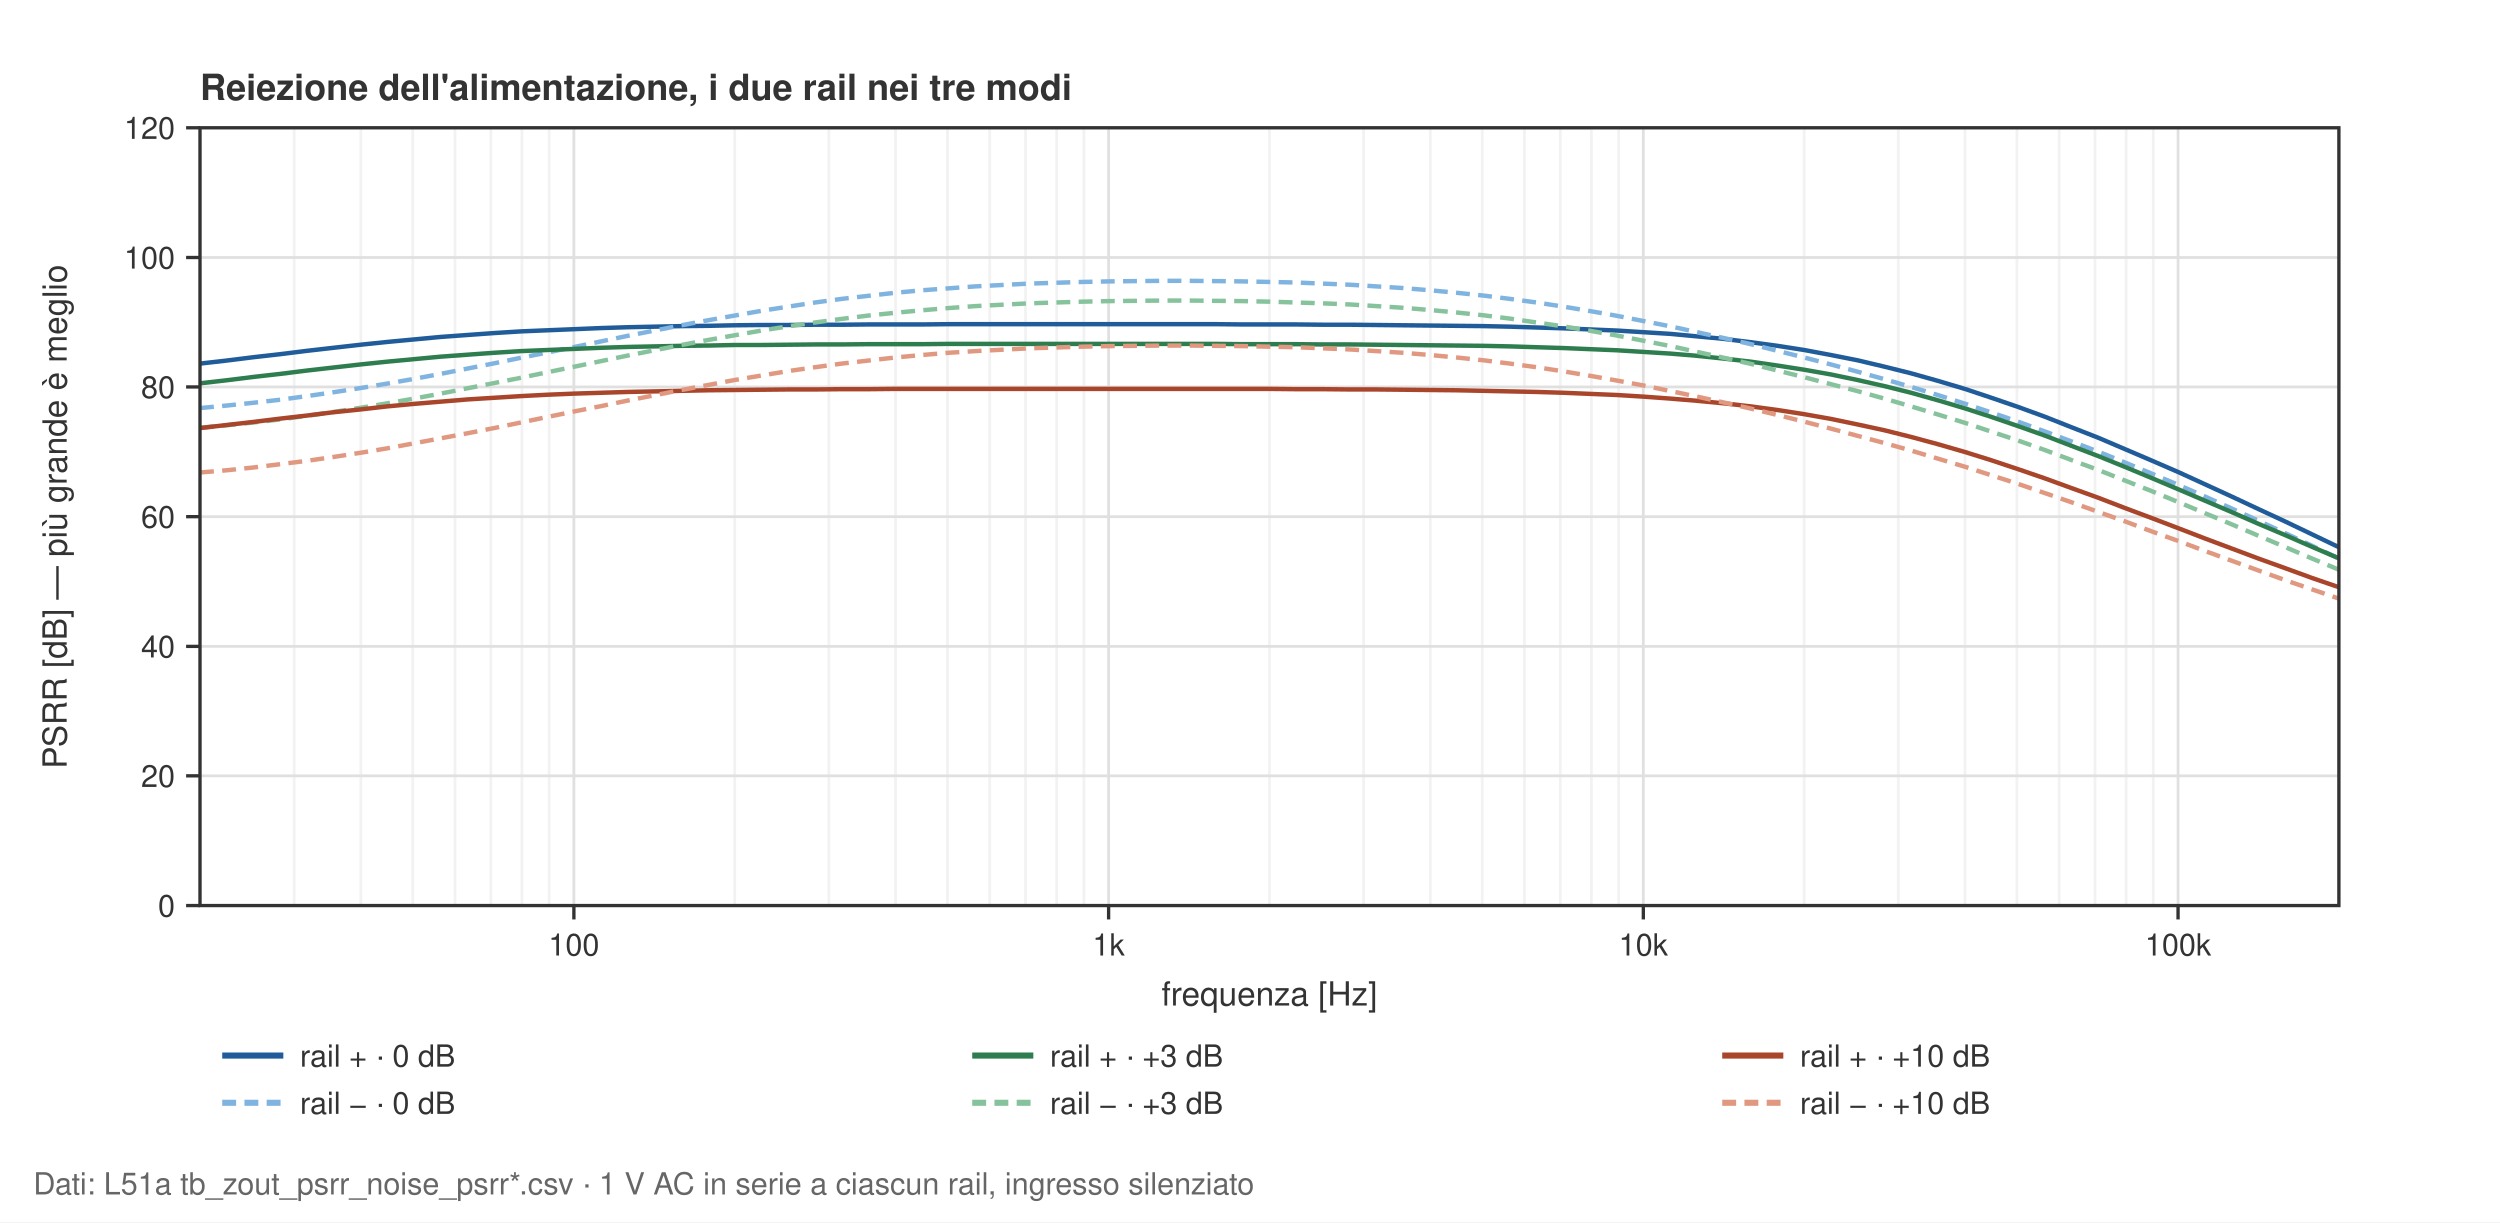
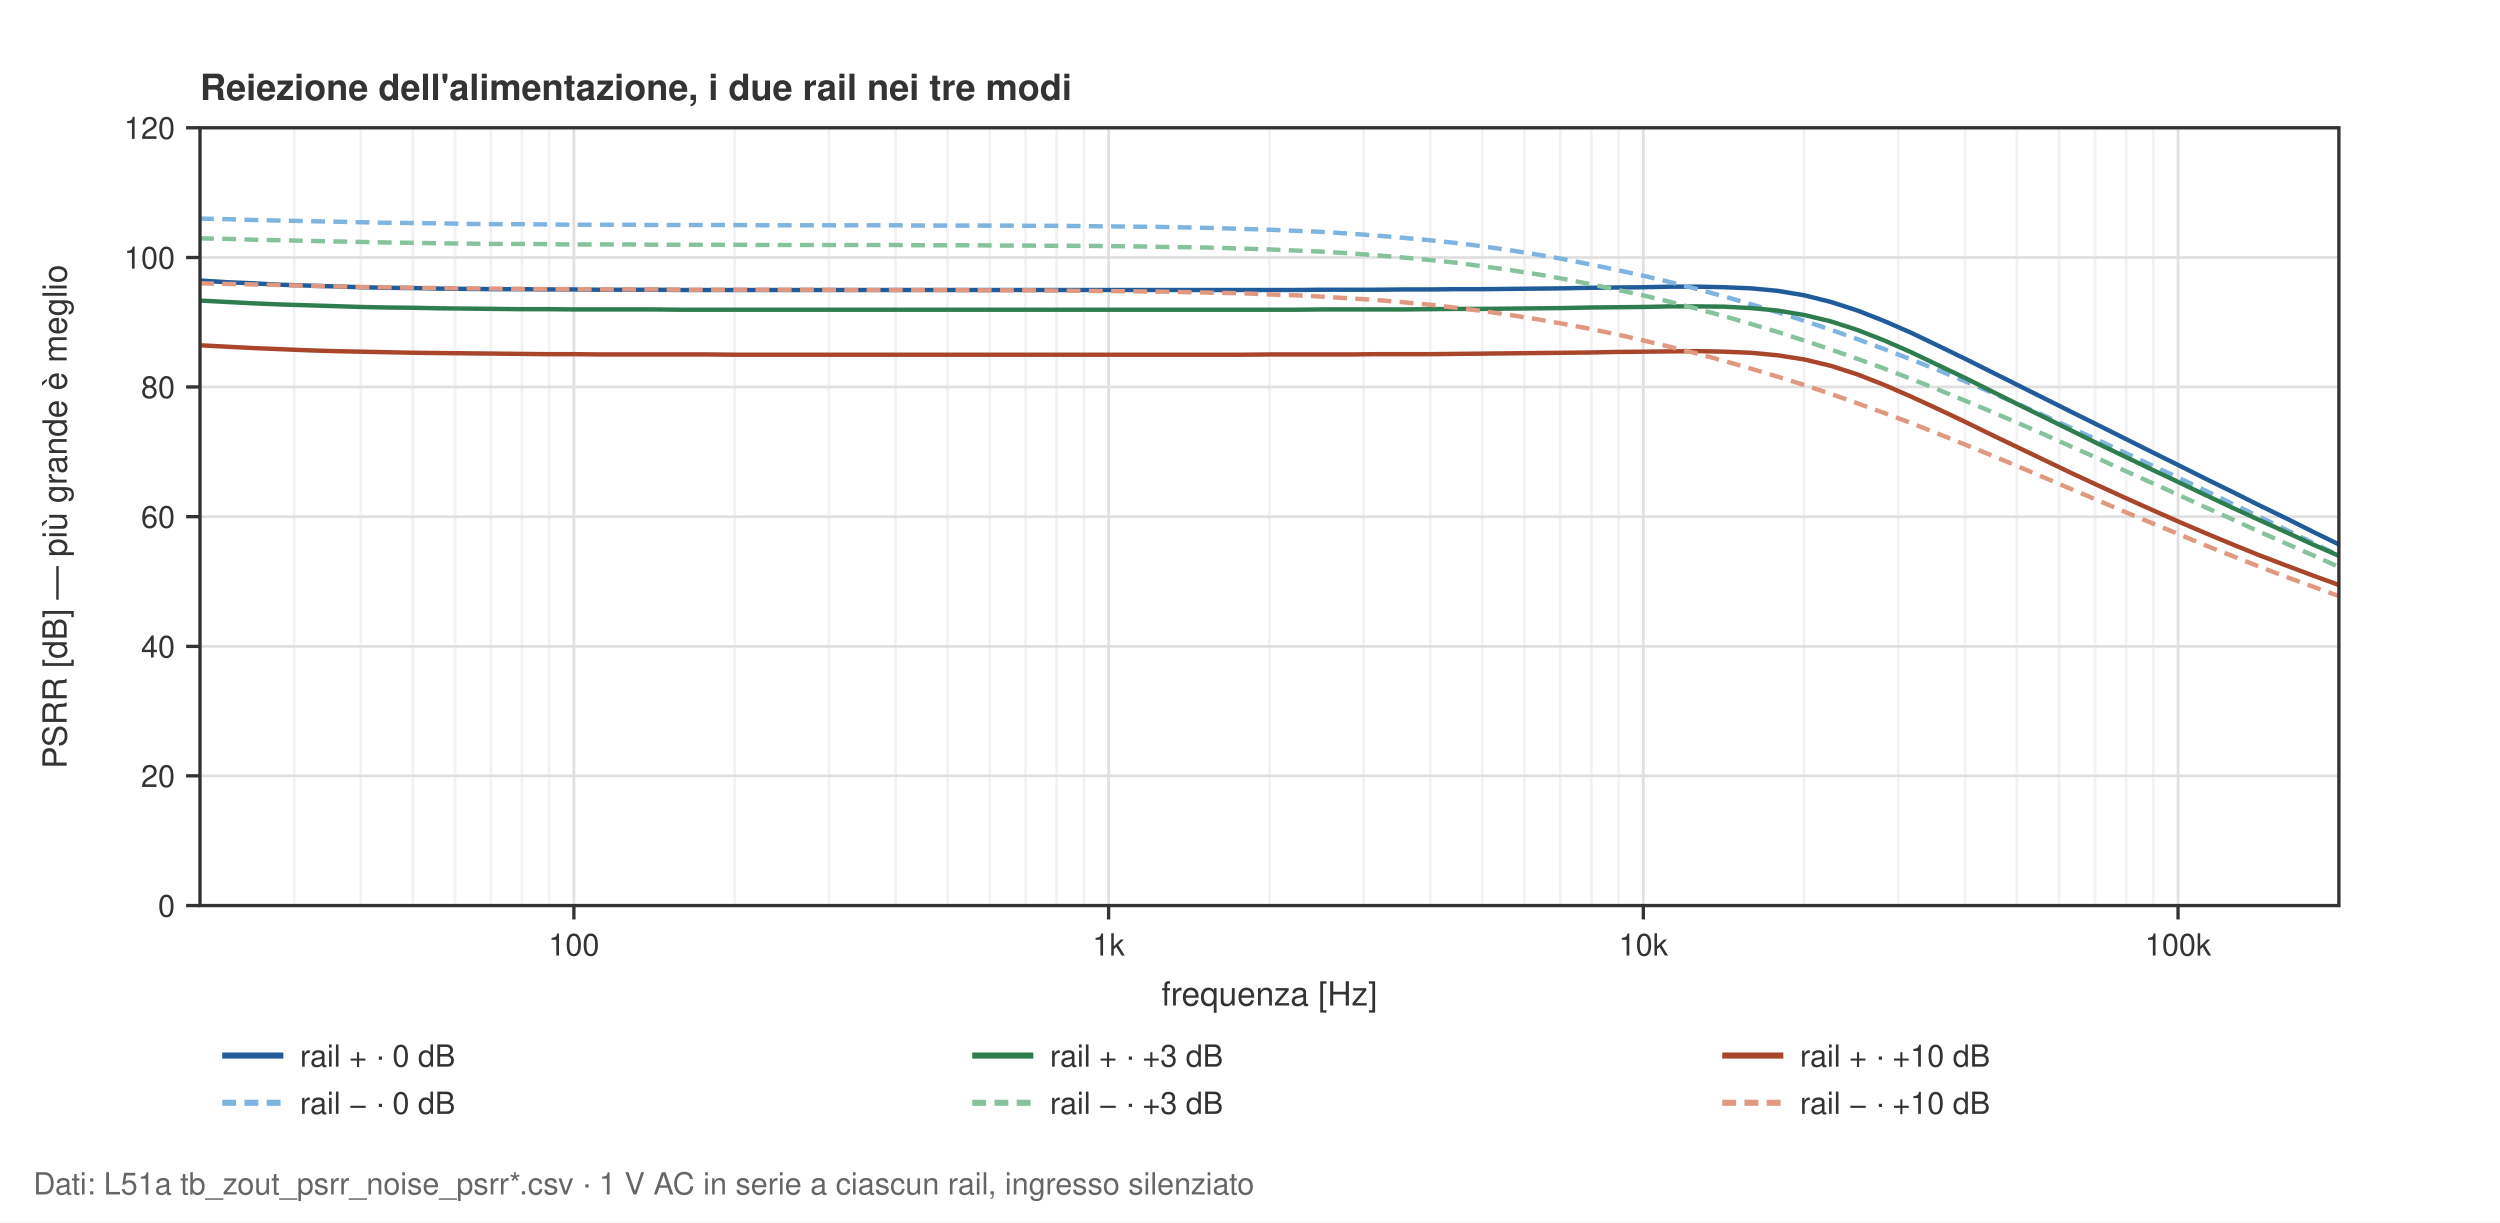
<svg xmlns="http://www.w3.org/2000/svg" width="900" height="440" viewBox="0 0 900 440" font-family="Helvetica, Arial, sans-serif">
  <rect width="900" height="440" fill="#ffffff" />
  <rect x="72" y="46" width="770" height="280" fill="#ffffff" stroke="none" />
  <line x1="72.0" y1="46" x2="72.0" y2="326" stroke="#f2f2f2" stroke-width="1" />
  <line x1="105.9" y1="46" x2="105.9" y2="326" stroke="#f2f2f2" stroke-width="1" />
  <line x1="129.9" y1="46" x2="129.9" y2="326" stroke="#f2f2f2" stroke-width="1" />
  <line x1="148.6" y1="46" x2="148.6" y2="326" stroke="#f2f2f2" stroke-width="1" />
  <line x1="163.8" y1="46" x2="163.8" y2="326" stroke="#f2f2f2" stroke-width="1" />
  <line x1="176.7" y1="46" x2="176.7" y2="326" stroke="#f2f2f2" stroke-width="1" />
  <line x1="187.9" y1="46" x2="187.9" y2="326" stroke="#f2f2f2" stroke-width="1" />
  <line x1="197.7" y1="46" x2="197.7" y2="326" stroke="#f2f2f2" stroke-width="1" />
  <line x1="264.5" y1="46" x2="264.5" y2="326" stroke="#f2f2f2" stroke-width="1" />
  <line x1="298.4" y1="46" x2="298.4" y2="326" stroke="#f2f2f2" stroke-width="1" />
  <line x1="322.4" y1="46" x2="322.4" y2="326" stroke="#f2f2f2" stroke-width="1" />
  <line x1="341.1" y1="46" x2="341.1" y2="326" stroke="#f2f2f2" stroke-width="1" />
  <line x1="356.3" y1="46" x2="356.3" y2="326" stroke="#f2f2f2" stroke-width="1" />
  <line x1="369.2" y1="46" x2="369.2" y2="326" stroke="#f2f2f2" stroke-width="1" />
  <line x1="380.4" y1="46" x2="380.4" y2="326" stroke="#f2f2f2" stroke-width="1" />
  <line x1="390.2" y1="46" x2="390.2" y2="326" stroke="#f2f2f2" stroke-width="1" />
  <line x1="457.0" y1="46" x2="457.0" y2="326" stroke="#f2f2f2" stroke-width="1" />
  <line x1="490.9" y1="46" x2="490.9" y2="326" stroke="#f2f2f2" stroke-width="1" />
  <line x1="514.9" y1="46" x2="514.9" y2="326" stroke="#f2f2f2" stroke-width="1" />
  <line x1="533.6" y1="46" x2="533.6" y2="326" stroke="#f2f2f2" stroke-width="1" />
  <line x1="548.8" y1="46" x2="548.8" y2="326" stroke="#f2f2f2" stroke-width="1" />
  <line x1="561.7" y1="46" x2="561.7" y2="326" stroke="#f2f2f2" stroke-width="1" />
  <line x1="572.9" y1="46" x2="572.9" y2="326" stroke="#f2f2f2" stroke-width="1" />
  <line x1="582.7" y1="46" x2="582.7" y2="326" stroke="#f2f2f2" stroke-width="1" />
  <line x1="649.5" y1="46" x2="649.5" y2="326" stroke="#f2f2f2" stroke-width="1" />
  <line x1="683.4" y1="46" x2="683.4" y2="326" stroke="#f2f2f2" stroke-width="1" />
  <line x1="707.4" y1="46" x2="707.4" y2="326" stroke="#f2f2f2" stroke-width="1" />
  <line x1="726.1" y1="46" x2="726.1" y2="326" stroke="#f2f2f2" stroke-width="1" />
  <line x1="741.3" y1="46" x2="741.3" y2="326" stroke="#f2f2f2" stroke-width="1" />
  <line x1="754.2" y1="46" x2="754.2" y2="326" stroke="#f2f2f2" stroke-width="1" />
  <line x1="765.4" y1="46" x2="765.4" y2="326" stroke="#f2f2f2" stroke-width="1" />
  <line x1="775.2" y1="46" x2="775.2" y2="326" stroke="#f2f2f2" stroke-width="1" />
  <line x1="842.0" y1="46" x2="842.0" y2="326" stroke="#f2f2f2" stroke-width="1" />
  <line x1="206.6" y1="46" x2="206.6" y2="326" stroke="#e0e0e0" stroke-width="1" />
  <line x1="399.1" y1="46" x2="399.1" y2="326" stroke="#e0e0e0" stroke-width="1" />
  <line x1="591.6" y1="46" x2="591.6" y2="326" stroke="#e0e0e0" stroke-width="1" />
  <line x1="784.1" y1="46" x2="784.1" y2="326" stroke="#e0e0e0" stroke-width="1" />
  <line x1="72" y1="326.0" x2="842" y2="326.0" stroke="#e0e0e0" stroke-width="1" />
  <line x1="72" y1="279.3" x2="842" y2="279.3" stroke="#e0e0e0" stroke-width="1" />
  <line x1="72" y1="232.7" x2="842" y2="232.7" stroke="#e0e0e0" stroke-width="1" />
  <line x1="72" y1="186.0" x2="842" y2="186.0" stroke="#e0e0e0" stroke-width="1" />
  <line x1="72" y1="139.3" x2="842" y2="139.3" stroke="#e0e0e0" stroke-width="1" />
  <line x1="72" y1="92.7" x2="842" y2="92.7" stroke="#e0e0e0" stroke-width="1" />
  <line x1="72" y1="46.0" x2="842" y2="46.0" stroke="#e0e0e0" stroke-width="1" />
-   <polyline points="72.0,130.9 81.6,129.8 91.2,128.6 100.9,127.5 110.5,126.3 120.1,125.2 129.8,124.1 139.4,123.1 149.0,122.2 158.6,121.3 168.2,120.6 177.9,119.9 187.5,119.3 197.1,118.9 206.8,118.5 216.4,118.1 226.0,117.8 235.6,117.6 245.3,117.4 254.9,117.3 264.5,117.1 274.1,117.0 283.7,117.0 293.4,116.9 303.0,116.9 312.6,116.8 322.3,116.8 331.9,116.8 341.5,116.7 351.1,116.7 360.7,116.7 370.4,116.7 380.0,116.7 389.6,116.7 399.3,116.7 408.9,116.7 418.5,116.7 428.1,116.7 437.8,116.7 447.4,116.8 457.0,116.8 466.6,116.8 476.2,116.9 485.9,116.9 495.5,117.0 505.1,117.1 514.8,117.2 524.4,117.3 534.0,117.4 543.6,117.6 553.2,117.9 562.9,118.2 572.5,118.6 582.1,119.0 591.8,119.6 601.4,120.2 611.0,121.1 620.6,122.0 630.3,123.2 639.9,124.5 649.5,126.0 659.1,127.8 668.7,129.7 678.4,132.0 688.0,134.4 697.6,137.1 707.3,140.0 716.9,143.2 726.5,146.5 736.1,150.0 745.7,153.8 755.4,157.6 765.0,161.7 774.6,165.8 784.3,170.0 793.9,174.4 803.5,178.8 813.1,183.3 822.8,187.8 832.4,192.4 842.0,197.0" fill="none" stroke="#1f5c99" stroke-width="1.6" stroke-linejoin="round" />
-   <polyline points="72.0,146.9 81.6,146.0 91.2,145.0 100.9,143.9 110.5,142.6 120.1,141.2 129.8,139.7 139.4,138.1 149.0,136.4 158.6,134.6 168.2,132.7 177.9,130.8 187.5,128.8 197.1,126.9 206.8,124.9 216.4,122.9 226.0,120.9 235.6,119.0 245.3,117.1 254.9,115.3 264.5,113.6 274.1,111.9 283.7,110.4 293.4,108.9 303.0,107.6 312.6,106.5 322.3,105.4 331.9,104.5 341.5,103.8 351.1,103.1 360.7,102.6 370.4,102.1 380.0,101.8 389.6,101.5 399.3,101.3 408.9,101.2 418.5,101.1 428.1,101.1 437.8,101.2 447.4,101.3 457.0,101.5 466.6,101.7 476.2,102.1 485.9,102.5 495.5,103.1 505.1,103.7 514.8,104.5 524.4,105.4 534.0,106.4 543.6,107.6 553.2,108.9 562.9,110.4 572.5,112.0 582.1,113.7 591.8,115.6 601.4,117.5 611.0,119.6 620.6,121.7 630.3,123.9 639.9,126.3 649.5,128.7 659.1,131.2 668.7,133.8 678.4,136.5 688.0,139.3 697.6,142.2 707.3,145.3 716.9,148.5 726.5,151.8 736.1,155.3 745.7,158.9 755.4,162.6 765.0,166.5 774.6,170.5 784.3,174.6 793.9,178.8 803.5,183.1 813.1,187.5 822.8,192.0 832.4,196.5 842.0,201.1" fill="none" stroke="#7fb3e0" stroke-width="1.6" stroke-dasharray="5,3" stroke-linejoin="round" />
-   <polyline points="72.0,138.0 81.6,136.9 91.2,135.7 100.9,134.6 110.5,133.4 120.1,132.3 129.8,131.2 139.4,130.2 149.0,129.3 158.6,128.4 168.2,127.7 177.9,127.0 187.5,126.4 197.1,126.0 206.8,125.6 216.4,125.2 226.0,124.9 235.6,124.7 245.3,124.5 254.9,124.4 264.5,124.2 274.1,124.2 283.7,124.1 293.4,124.0 303.0,124.0 312.6,123.9 322.3,123.9 331.9,123.9 341.5,123.8 351.1,123.8 360.7,123.8 370.4,123.8 380.0,123.8 389.6,123.8 399.3,123.8 408.9,123.8 418.5,123.8 428.1,123.8 437.8,123.8 447.4,123.9 457.0,123.9 466.6,123.9 476.2,124.0 485.9,124.0 495.5,124.1 505.1,124.2 514.8,124.3 524.4,124.4 534.0,124.5 543.6,124.7 553.2,125.0 562.9,125.3 572.5,125.7 582.1,126.1 591.8,126.7 601.4,127.3 611.0,128.1 620.6,129.1 630.3,130.2 639.9,131.6 649.5,133.1 659.1,134.8 668.7,136.8 678.4,139.0 688.0,141.4 697.6,144.1 707.3,147.0 716.9,150.1 726.5,153.4 736.1,156.8 745.7,160.5 755.4,164.2 765.0,168.1 774.6,172.1 784.3,176.2 793.9,180.3 803.5,184.4 813.1,188.6 822.8,192.7 832.4,196.9 842.0,201.0" fill="none" stroke="#2e7d4f" stroke-width="1.6" stroke-linejoin="round" />
-   <polyline points="72.0,154.0 81.6,153.1 91.2,152.1 100.9,151.0 110.5,149.7 120.1,148.3 129.8,146.8 139.4,145.2 149.0,143.5 158.6,141.7 168.2,139.8 177.9,137.9 187.5,136.0 197.1,134.0 206.8,132.0 216.4,130.0 226.0,128.0 235.6,126.1 245.3,124.2 254.9,122.4 264.5,120.7 274.1,119.0 283.7,117.5 293.4,116.1 303.0,114.8 312.6,113.6 322.3,112.6 331.9,111.7 341.5,110.9 351.1,110.2 360.7,109.7 370.4,109.2 380.0,108.9 389.6,108.6 399.3,108.4 408.9,108.3 418.5,108.2 428.1,108.2 437.8,108.3 447.4,108.4 457.0,108.6 466.6,108.9 476.2,109.2 485.9,109.6 495.5,110.2 505.1,110.8 514.8,111.6 524.4,112.5 534.0,113.5 543.6,114.7 553.2,116.1 562.9,117.5 572.5,119.1 582.1,120.8 591.8,122.7 601.4,124.6 611.0,126.7 620.6,128.8 630.3,131.0 639.9,133.4 649.5,135.8 659.1,138.3 668.7,140.8 678.4,143.5 688.0,146.3 697.6,149.2 707.3,152.2 716.9,155.4 726.5,158.6 736.1,162.0 745.7,165.6 755.4,169.2 765.0,173.0 774.6,176.8 784.3,180.8 793.9,184.8 803.5,188.8 813.1,192.9 822.8,197.0 832.4,201.1 842.0,205.1" fill="none" stroke="#86c29c" stroke-width="1.6" stroke-dasharray="5,3" stroke-linejoin="round" />
-   <polyline points="72.0,154.1 81.6,153.0 91.2,151.9 100.9,150.7 110.5,149.6 120.1,148.4 129.8,147.4 139.4,146.3 149.0,145.4 158.6,144.6 168.2,143.8 177.9,143.2 187.5,142.6 197.1,142.1 206.8,141.7 216.4,141.4 226.0,141.1 235.6,140.9 245.3,140.7 254.9,140.5 264.5,140.4 274.1,140.3 283.7,140.2 293.4,140.2 303.0,140.1 312.6,140.1 322.3,140.0 331.9,140.0 341.5,140.0 351.1,140.0 360.7,140.0 370.4,140.0 380.0,140.0 389.6,140.0 399.3,140.0 408.9,140.0 418.5,140.0 428.1,140.0 437.8,140.0 447.4,140.0 457.0,140.0 466.6,140.1 476.2,140.1 485.9,140.2 495.5,140.2 505.1,140.3 514.8,140.4 524.4,140.5 534.0,140.7 543.6,140.9 553.2,141.1 562.9,141.4 572.5,141.8 582.1,142.2 591.8,142.8 601.4,143.5 611.0,144.3 620.6,145.2 630.3,146.3 639.9,147.6 649.5,149.1 659.1,150.8 668.7,152.8 678.4,154.9 688.0,157.3 697.6,159.9 707.3,162.7 716.9,165.7 726.5,168.9 736.1,172.2 745.7,175.7 755.4,179.2 765.0,182.9 774.6,186.5 784.3,190.2 793.9,193.9 803.5,197.5 813.1,201.1 822.8,204.6 832.4,208.1 842.0,211.4" fill="none" stroke="#a8452a" stroke-width="1.6" stroke-linejoin="round" />
-   <polyline points="72.0,170.1 81.6,169.3 91.2,168.3 100.9,167.1 110.5,165.9 120.1,164.5 129.8,163.0 139.4,161.4 149.0,159.6 158.6,157.8 168.2,156.0 177.9,154.1 187.5,152.1 197.1,150.1 206.8,148.1 216.4,146.2 226.0,144.2 235.6,142.3 245.3,140.4 254.9,138.6 264.5,136.8 274.1,135.2 283.7,133.6 293.4,132.2 303.0,130.9 312.6,129.8 322.3,128.7 331.9,127.8 341.5,127.0 351.1,126.4 360.7,125.9 370.4,125.4 380.0,125.1 389.6,124.8 399.3,124.6 408.9,124.5 418.5,124.4 428.1,124.4 437.8,124.5 447.4,124.6 457.0,124.8 466.6,125.0 476.2,125.4 485.9,125.8 495.5,126.4 505.1,127.0 514.8,127.8 524.4,128.7 534.0,129.7 543.6,130.9 553.2,132.2 562.9,133.7 572.5,135.3 582.1,137.0 591.8,138.8 601.4,140.8 611.0,142.8 620.6,144.9 630.3,147.1 639.9,149.4 649.5,151.8 659.1,154.3 668.7,156.9 678.4,159.5 688.0,162.2 697.6,165.1 707.3,168.0 716.9,171.1 726.5,174.2 736.1,177.5 745.7,180.8 755.4,184.3 765.0,187.7 774.6,191.3 784.3,194.8 793.9,198.4 803.5,201.9 813.1,205.4 822.8,208.9 832.4,212.2 842.0,215.5" fill="none" stroke="#e09880" stroke-width="1.6" stroke-dasharray="5,3" stroke-linejoin="round" />
+   <polyline points="72.0,101.0 81.6,101.6 91.2,102.0 100.9,102.5 110.5,102.8 120.1,103.1 129.8,103.4 139.4,103.6 149.0,103.7 158.6,103.9 168.2,104.0 177.9,104.1 187.5,104.1 197.1,104.2 206.8,104.2 216.4,104.3 226.0,104.3 235.6,104.3 245.3,104.4 254.9,104.4 264.5,104.4 274.1,104.4 283.7,104.4 293.4,104.4 303.0,104.4 312.6,104.4 322.3,104.4 331.9,104.4 341.5,104.4 351.1,104.4 360.7,104.4 370.4,104.4 380.0,104.4 389.6,104.4 399.3,104.4 408.9,104.4 418.5,104.4 428.1,104.4 437.8,104.4 447.4,104.4 457.0,104.4 466.6,104.4 476.2,104.3 485.9,104.3 495.5,104.3 505.1,104.2 514.8,104.2 524.4,104.1 534.0,104.1 543.6,104.0 553.2,103.9 562.9,103.8 572.5,103.6 582.1,103.5 591.8,103.4 601.4,103.2 611.0,103.2 620.6,103.4 630.3,103.8 639.9,104.7 649.5,106.3 659.1,108.7 668.7,111.8 678.4,115.6 688.0,119.8 697.6,124.4 707.3,129.1 716.9,133.9 726.5,138.7 736.1,143.5 745.7,148.3 755.4,153.1 765.0,157.9 774.6,162.7 784.3,167.5 793.9,172.3 803.5,177.0 813.1,181.8 822.8,186.5 832.4,191.3 842.0,196.0" fill="none" stroke="#1f5c99" stroke-width="1.6" stroke-linejoin="round" />
+   <polyline points="72.0,78.7 81.6,78.9 91.2,79.2 100.9,79.4 110.5,79.6 120.1,79.8 129.8,80.0 139.4,80.2 149.0,80.3 158.6,80.4 168.2,80.6 177.9,80.7 187.5,80.7 197.1,80.8 206.8,80.9 216.4,80.9 226.0,80.9 235.6,81.0 245.3,81.0 254.9,81.0 264.5,81.0 274.1,81.1 283.7,81.1 293.4,81.1 303.0,81.1 312.6,81.1 322.3,81.1 331.9,81.2 341.5,81.2 351.1,81.2 360.7,81.2 370.4,81.3 380.0,81.3 389.6,81.4 399.3,81.5 408.9,81.6 418.5,81.7 428.1,81.9 437.8,82.1 447.4,82.4 457.0,82.7 466.6,83.1 476.2,83.5 485.9,84.1 495.5,84.8 505.1,85.6 514.8,86.5 524.4,87.5 534.0,88.7 543.6,90.1 553.2,91.6 562.9,93.3 572.5,95.2 582.1,97.2 591.8,99.3 601.4,101.6 611.0,104.1 620.6,106.7 630.3,109.5 639.9,112.4 649.5,115.5 659.1,118.7 668.7,122.1 678.4,125.7 688.0,129.4 697.6,133.2 707.3,137.2 716.9,141.3 726.5,145.5 736.1,149.7 745.7,154.1 755.4,158.5 765.0,163.0 774.6,167.5 784.3,172.0 793.9,176.6 803.5,181.3 813.1,185.9 822.8,190.6 832.4,195.3 842.0,200.0" fill="none" stroke="#7fb3e0" stroke-width="1.6" stroke-dasharray="5,3" stroke-linejoin="round" />
+   <polyline points="72.0,108.2 81.6,108.7 91.2,109.2 100.9,109.6 110.5,109.9 120.1,110.2 129.8,110.5 139.4,110.7 149.0,110.8 158.6,111.0 168.2,111.1 177.9,111.2 187.5,111.3 197.1,111.3 206.8,111.4 216.4,111.4 226.0,111.4 235.6,111.4 245.3,111.5 254.9,111.5 264.5,111.5 274.1,111.5 283.7,111.5 293.4,111.5 303.0,111.5 312.6,111.5 322.3,111.5 331.9,111.5 341.5,111.5 351.1,111.5 360.7,111.5 370.4,111.5 380.0,111.5 389.6,111.5 399.3,111.5 408.9,111.5 418.5,111.5 428.1,111.5 437.8,111.5 447.4,111.5 457.0,111.5 466.6,111.5 476.2,111.4 485.9,111.4 495.5,111.4 505.1,111.4 514.8,111.3 524.4,111.2 534.0,111.2 543.6,111.1 553.2,111.0 562.9,110.9 572.5,110.7 582.1,110.6 591.8,110.5 601.4,110.3 611.0,110.3 620.6,110.4 630.3,110.9 639.9,111.8 649.5,113.4 659.1,115.7 668.7,118.8 678.4,122.6 688.0,126.8 697.6,131.4 707.3,136.0 716.9,140.8 726.5,145.6 736.1,150.3 745.7,155.0 755.4,159.8 765.0,164.4 774.6,169.0 784.3,173.6 793.9,178.2 803.5,182.7 813.1,187.1 822.8,191.5 832.4,195.9 842.0,200.1" fill="none" stroke="#2e7d4f" stroke-width="1.6" stroke-linejoin="round" />
+   <polyline points="72.0,85.8 81.6,86.0 91.2,86.3 100.9,86.5 110.5,86.7 120.1,86.9 129.8,87.1 139.4,87.3 149.0,87.4 158.6,87.6 168.2,87.7 177.9,87.8 187.5,87.8 197.1,87.9 206.8,88.0 216.4,88.0 226.0,88.0 235.6,88.1 245.3,88.1 254.9,88.1 264.5,88.1 274.1,88.2 283.7,88.2 293.4,88.2 303.0,88.2 312.6,88.2 322.3,88.2 331.9,88.3 341.5,88.3 351.1,88.3 360.7,88.4 370.4,88.4 380.0,88.5 389.6,88.5 399.3,88.6 408.9,88.7 418.5,88.9 428.1,89.0 437.8,89.2 447.4,89.5 457.0,89.8 466.6,90.2 476.2,90.6 485.9,91.2 495.5,91.9 505.1,92.7 514.8,93.6 524.4,94.6 534.0,95.9 543.6,97.2 553.2,98.7 562.9,100.4 572.5,102.3 582.1,104.3 591.8,106.4 601.4,108.7 611.0,111.2 620.6,113.8 630.3,116.6 639.9,119.5 649.5,122.6 659.1,125.8 668.7,129.2 678.4,132.7 688.0,136.4 697.6,140.2 707.3,144.2 716.9,148.2 726.5,152.3 736.1,156.5 745.7,160.8 755.4,165.1 765.0,169.5 774.6,173.8 784.3,178.2 793.9,182.6 803.5,186.9 813.1,191.3 822.8,195.6 832.4,199.8 842.0,204.1" fill="none" stroke="#86c29c" stroke-width="1.6" stroke-dasharray="5,3" stroke-linejoin="round" />
+   <polyline points="72.0,124.3 81.6,124.8 91.2,125.3 100.9,125.7 110.5,126.1 120.1,126.4 129.8,126.6 139.4,126.8 149.0,127.0 158.6,127.1 168.2,127.2 177.9,127.3 187.5,127.4 197.1,127.5 206.8,127.5 216.4,127.6 226.0,127.6 235.6,127.6 245.3,127.6 254.9,127.6 264.5,127.7 274.1,127.7 283.7,127.7 293.4,127.7 303.0,127.7 312.6,127.7 322.3,127.7 331.9,127.7 341.5,127.7 351.1,127.7 360.7,127.7 370.4,127.7 380.0,127.7 389.6,127.7 399.3,127.7 408.9,127.7 418.5,127.7 428.1,127.7 437.8,127.7 447.4,127.7 457.0,127.6 466.6,127.6 476.2,127.6 485.9,127.6 495.5,127.5 505.1,127.5 514.8,127.5 524.4,127.4 534.0,127.3 543.6,127.2 553.2,127.1 562.9,127.0 572.5,126.9 582.1,126.7 591.8,126.6 601.4,126.5 611.0,126.4 620.6,126.6 630.3,127.0 639.9,127.9 649.5,129.4 659.1,131.7 668.7,134.8 678.4,138.6 688.0,142.8 697.6,147.2 707.3,151.8 716.9,156.5 726.5,161.1 736.1,165.7 745.7,170.3 755.4,174.8 765.0,179.2 774.6,183.5 784.3,187.8 793.9,191.9 803.5,195.9 813.1,199.8 822.8,203.5 832.4,207.1 842.0,210.6" fill="none" stroke="#a8452a" stroke-width="1.6" stroke-linejoin="round" />
+   <polyline points="72.0,102.0 81.6,102.2 91.2,102.4 100.9,102.6 110.5,102.9 120.1,103.1 129.8,103.3 139.4,103.4 149.0,103.6 158.6,103.7 168.2,103.8 177.9,103.9 187.5,104.0 197.1,104.1 206.8,104.1 216.4,104.2 226.0,104.2 235.6,104.2 245.3,104.3 254.9,104.3 264.5,104.3 274.1,104.3 283.7,104.3 293.4,104.3 303.0,104.4 312.6,104.4 322.3,104.4 331.9,104.4 341.5,104.4 351.1,104.5 360.7,104.5 370.4,104.5 380.0,104.6 389.6,104.7 399.3,104.8 408.9,104.9 418.5,105.0 428.1,105.2 437.8,105.4 447.4,105.6 457.0,106.0 466.6,106.3 476.2,106.8 485.9,107.4 495.5,108.0 505.1,108.8 514.8,109.7 524.4,110.8 534.0,112.0 543.6,113.4 553.2,114.9 562.9,116.6 572.5,118.4 582.1,120.4 591.8,122.6 601.4,124.9 611.0,127.3 620.6,129.9 630.3,132.7 639.9,135.6 649.5,138.6 659.1,141.8 668.7,145.2 678.4,148.7 688.0,152.3 697.6,156.1 707.3,160.0 716.9,163.9 726.5,167.9 736.1,172.0 745.7,176.1 755.4,180.2 765.0,184.3 774.6,188.3 784.3,192.3 793.9,196.3 803.5,200.1 813.1,203.9 822.8,207.6 832.4,211.1 842.0,214.6" fill="none" stroke="#e09880" stroke-width="1.6" stroke-dasharray="5,3" stroke-linejoin="round" />
  <rect x="72" y="46" width="770" height="280" fill="none" stroke="#333333" stroke-width="1.2" />
  <line x1="206.6" y1="326" x2="206.6" y2="331" stroke="#333333" stroke-width="1.2" />
  <text x="206.6" y="344" text-anchor="middle" font-size="11" fill="#333333">100</text>
  <line x1="399.1" y1="326" x2="399.1" y2="331" stroke="#333333" stroke-width="1.2" />
  <text x="399.1" y="344" text-anchor="middle" font-size="11" fill="#333333">1k</text>
  <line x1="591.6" y1="326" x2="591.6" y2="331" stroke="#333333" stroke-width="1.2" />
  <text x="591.6" y="344" text-anchor="middle" font-size="11" fill="#333333">10k</text>
  <line x1="784.1" y1="326" x2="784.1" y2="331" stroke="#333333" stroke-width="1.2" />
  <text x="784.1" y="344" text-anchor="middle" font-size="11" fill="#333333">100k</text>
  <line x1="67" y1="326.0" x2="72" y2="326.0" stroke="#333333" stroke-width="1.2" />
  <text x="63" y="330.0" text-anchor="end" font-size="11" fill="#333333">0</text>
  <line x1="67" y1="279.3" x2="72" y2="279.3" stroke="#333333" stroke-width="1.2" />
  <text x="63" y="283.3" text-anchor="end" font-size="11" fill="#333333">20</text>
  <line x1="67" y1="232.7" x2="72" y2="232.7" stroke="#333333" stroke-width="1.2" />
  <text x="63" y="236.7" text-anchor="end" font-size="11" fill="#333333">40</text>
  <line x1="67" y1="186.0" x2="72" y2="186.0" stroke="#333333" stroke-width="1.2" />
  <text x="63" y="190.0" text-anchor="end" font-size="11" fill="#333333">60</text>
  <line x1="67" y1="139.3" x2="72" y2="139.3" stroke="#333333" stroke-width="1.2" />
  <text x="63" y="143.3" text-anchor="end" font-size="11" fill="#333333">80</text>
  <line x1="67" y1="92.7" x2="72" y2="92.7" stroke="#333333" stroke-width="1.2" />
  <text x="63" y="96.7" text-anchor="end" font-size="11" fill="#333333">100</text>
  <line x1="67" y1="46.0" x2="72" y2="46.0" stroke="#333333" stroke-width="1.2" />
  <text x="63" y="50.0" text-anchor="end" font-size="11" fill="#333333">120</text>
  <text x="24" y="186.0" text-anchor="middle" font-size="12" fill="#333333" transform="rotate(-90 24 186.0)">PSRR [dB] — più grande è meglio</text>
  <text x="457.0" y="362" text-anchor="middle" font-size="12" fill="#333333">frequenza [Hz]</text>
  <text x="72" y="36" font-size="13" font-weight="600" fill="#333333">Reiezione dell'alimentazione, i due rail nei tre modi</text>
  <line x1="80" y1="380" x2="102" y2="380" stroke="#1f5c99" stroke-width="2.2" />
  <text x="108" y="384" font-size="11" fill="#333333">rail + · 0 dB</text>
  <line x1="80" y1="397" x2="102" y2="397" stroke="#7fb3e0" stroke-width="2.2" stroke-dasharray="5,3" />
  <text x="108" y="401" font-size="11" fill="#333333">rail − · 0 dB</text>
  <line x1="350" y1="380" x2="372" y2="380" stroke="#2e7d4f" stroke-width="2.2" />
  <text x="378" y="384" font-size="11" fill="#333333">rail + · +3 dB</text>
  <line x1="350" y1="397" x2="372" y2="397" stroke="#86c29c" stroke-width="2.2" stroke-dasharray="5,3" />
  <text x="378" y="401" font-size="11" fill="#333333">rail − · +3 dB</text>
  <line x1="620" y1="380" x2="642" y2="380" stroke="#a8452a" stroke-width="2.2" />
  <text x="648" y="384" font-size="11" fill="#333333">rail + · +10 dB</text>
  <line x1="620" y1="397" x2="642" y2="397" stroke="#e09880" stroke-width="2.2" stroke-dasharray="5,3" />
  <text x="648" y="401" font-size="11" fill="#333333">rail − · +10 dB</text>
  <text x="12" y="430" font-size="11" fill="#666666">Dati: L51a tb_zout_psrr_noise_psrr*.csv · 1 V AC in serie a ciascun rail, ingresso silenziato</text>
</svg>
